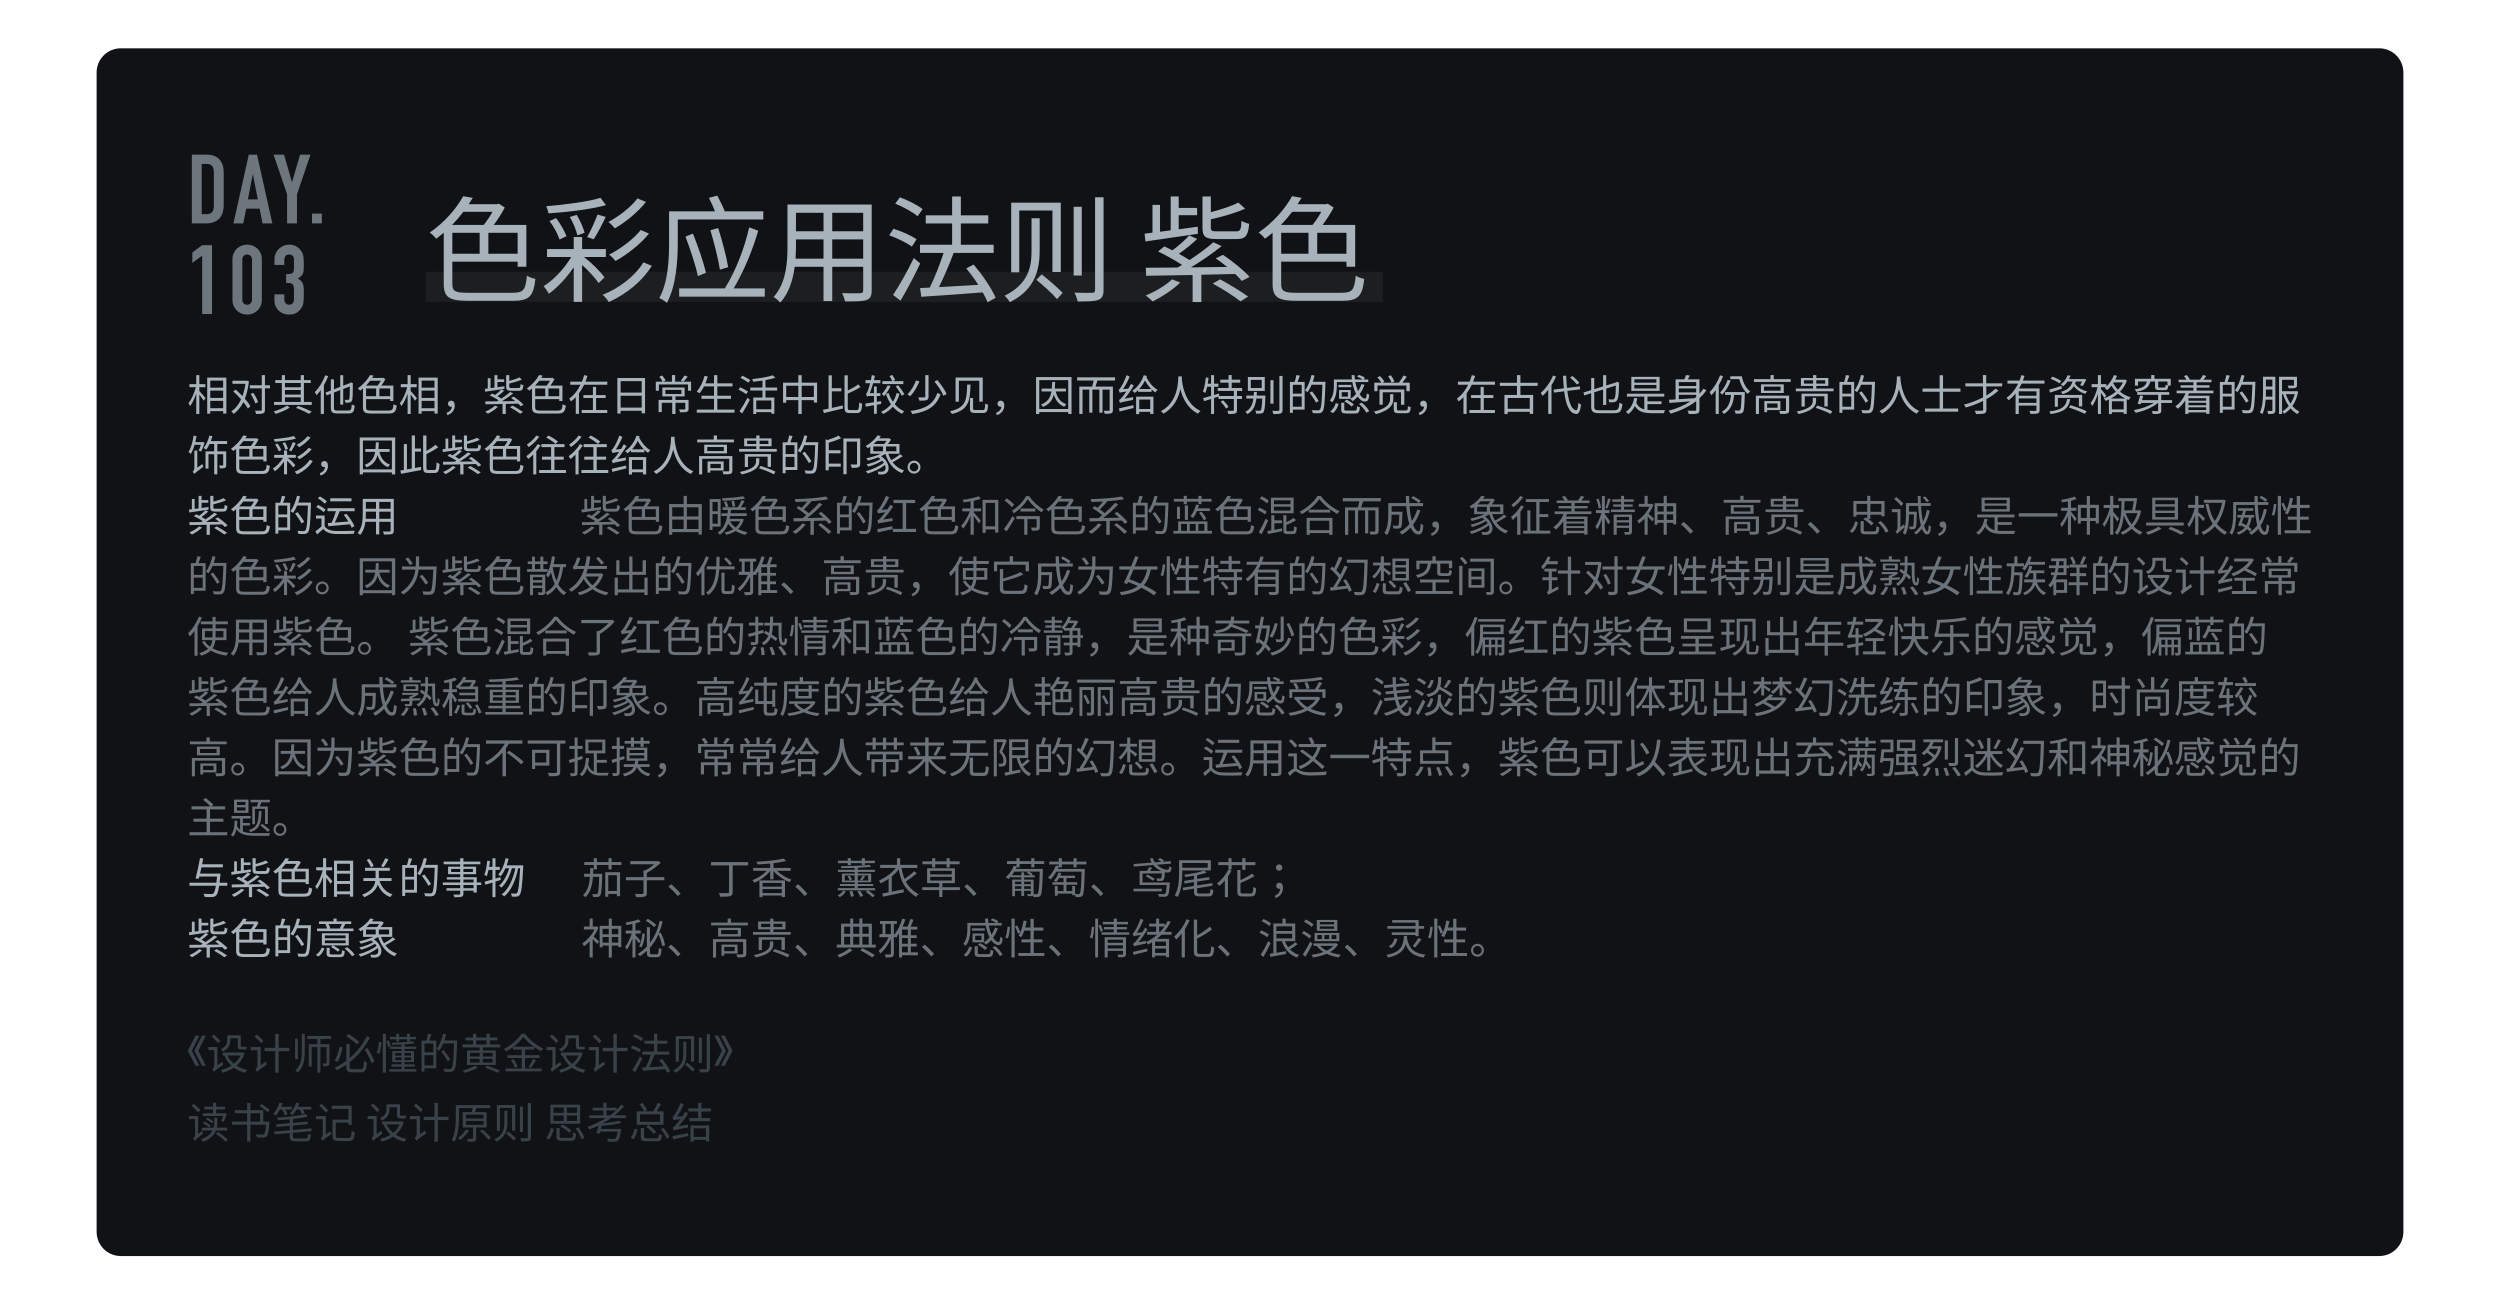
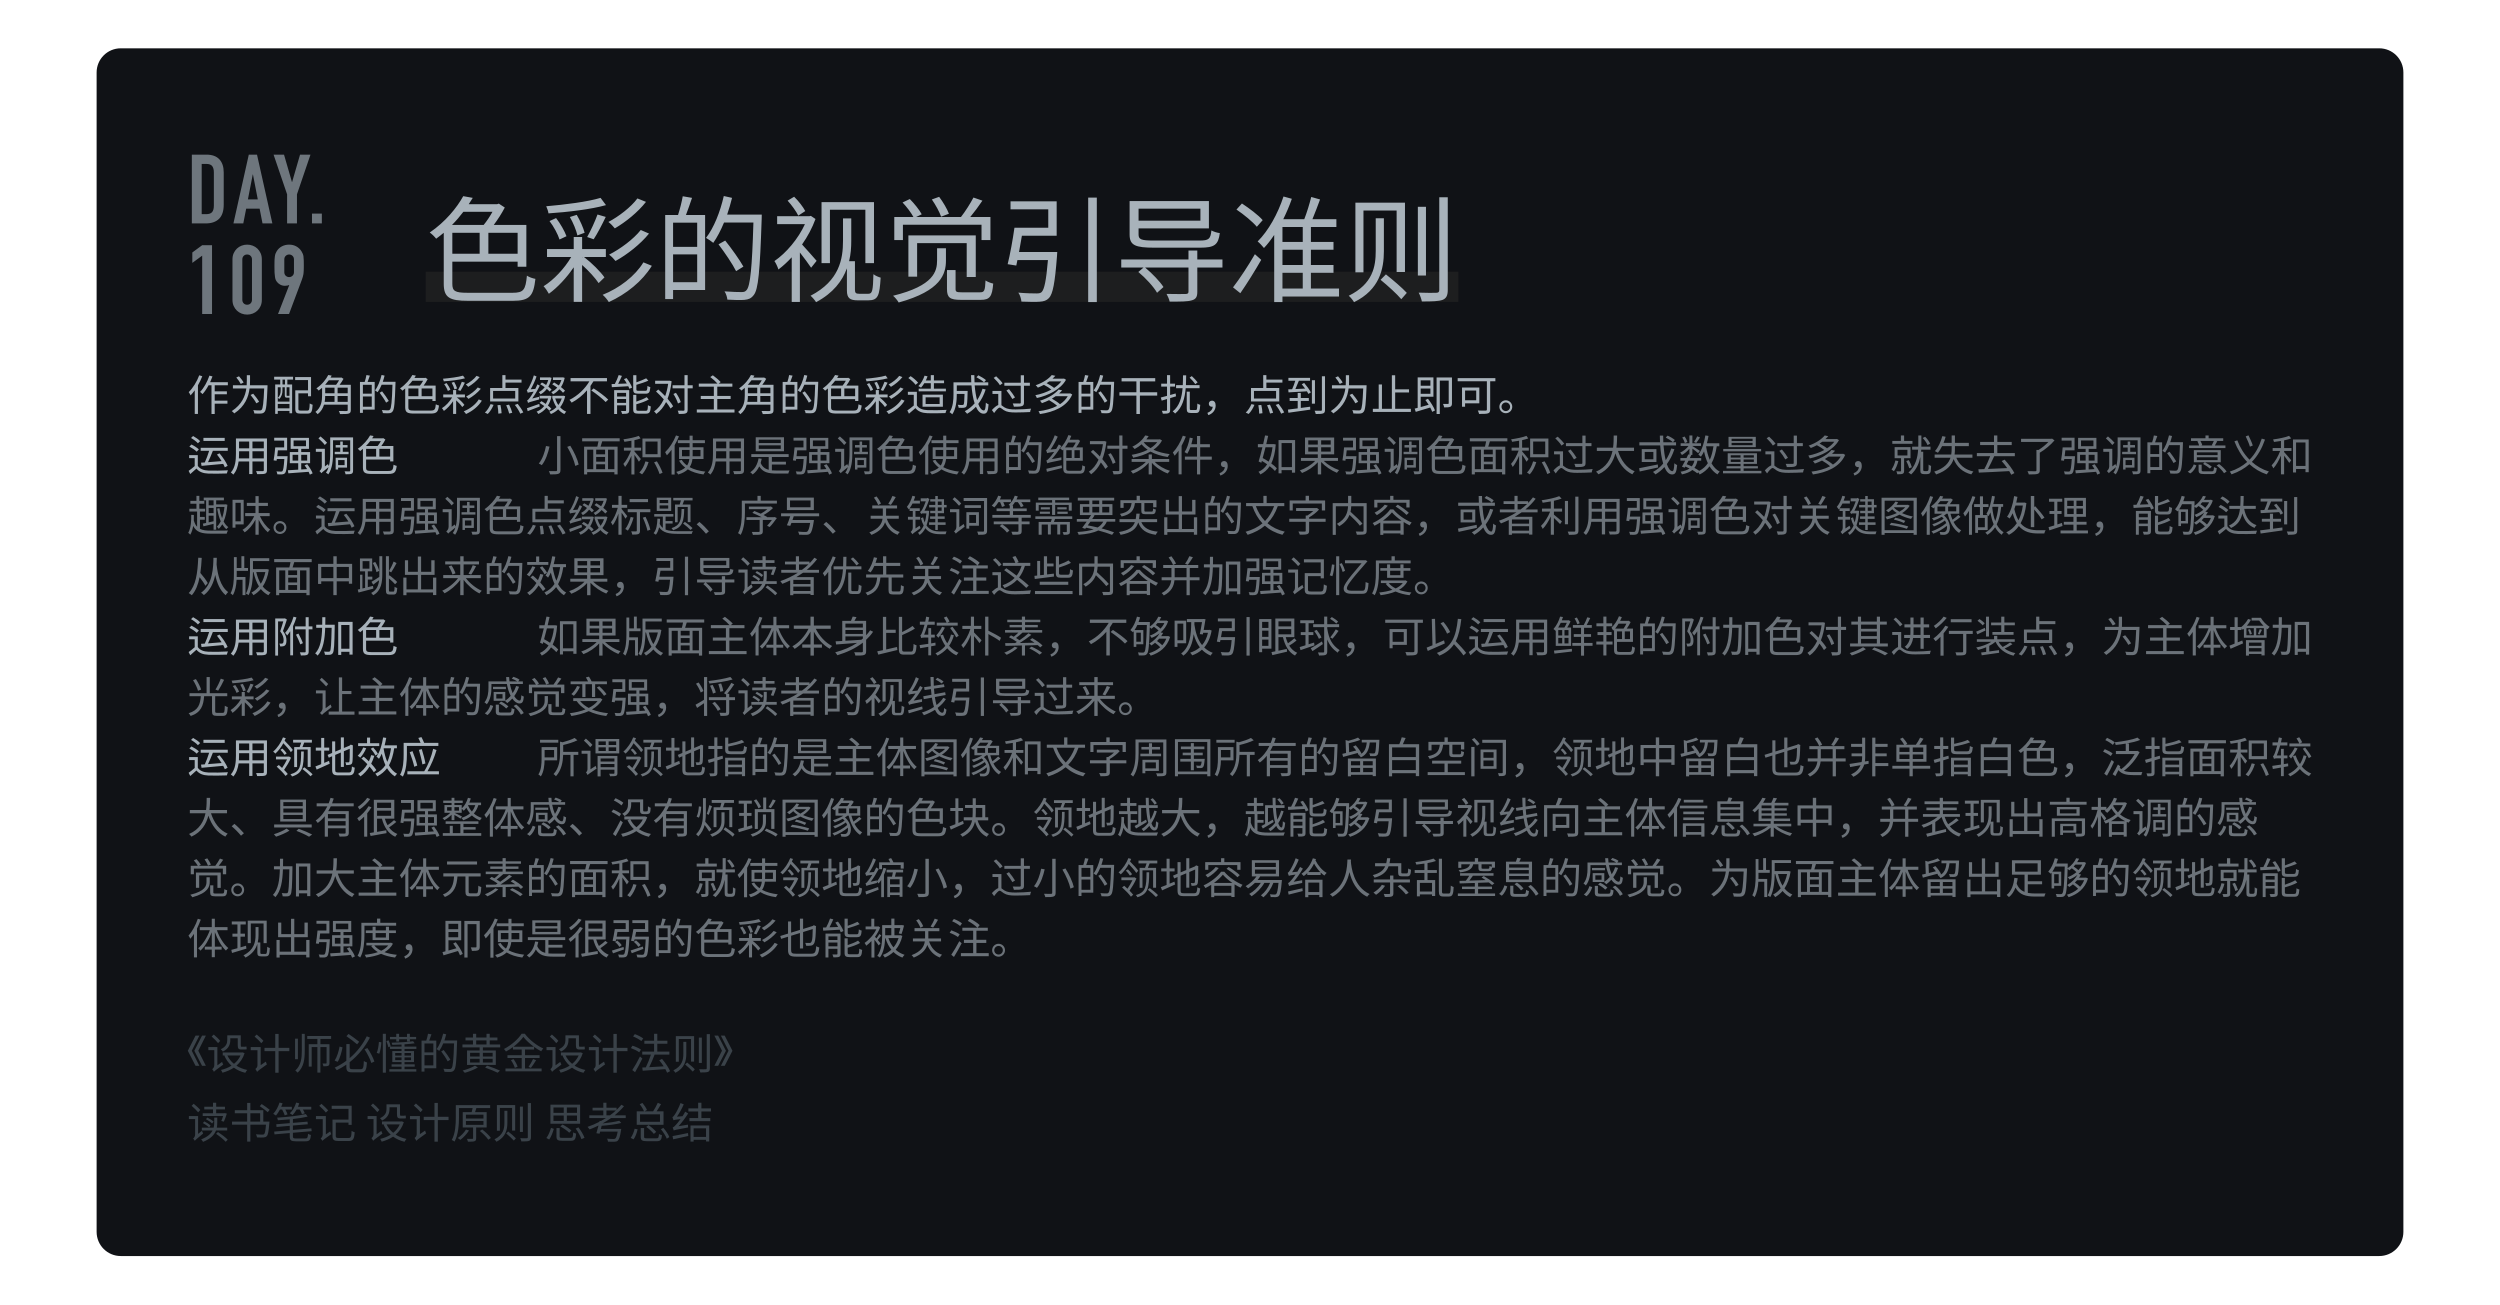
<svg xmlns="http://www.w3.org/2000/svg" width="828px" height="432px" viewBox="0 0 828 432" version="1.1">
-   <g id="103" stroke="none" stroke-width="1" fill="none" fill-rule="evenodd">
+   <g id="109" stroke="none" stroke-width="1" fill="none" fill-rule="evenodd">
    <g id="编组" transform="translate(32, 16)">
      <rect id="矩形" fill="#101216" x="0" y="0" width="764" height="400" rx="8" />
-       <path d="M31.536,58 L31.536,35.216 L36.368,35.216 C38.245,35.216 39.669,35.728 40.64,36.752 C41.611,37.776 42.096,39.227 42.096,41.104 L42.096,51.76 C42.096,53.893 41.579,55.467 40.544,56.48 C39.509,57.493 38.021,58 36.08,58 L31.536,58 Z M34.8,38.288 L34.8,54.928 L36.304,54.928 C37.221,54.928 37.872,54.699 38.256,54.24 C38.64,53.781 38.832,53.061 38.832,52.08 L38.832,41.104 C38.832,40.208 38.651,39.515 38.288,39.024 C37.925,38.533 37.264,38.288 36.304,38.288 L34.8,38.288 Z M53.376,50.032 L51.776,41.776 L51.712,41.776 L50.112,50.032 L53.376,50.032 Z M45.312,58 L50.4,35.216 L53.12,35.216 L58.208,58 L54.944,58 L53.984,53.104 L49.536,53.104 L48.576,58 L45.312,58 Z M63.088,58 L63.088,48.368 L58.608,35.216 L62.064,35.216 L64.688,44.272 L64.752,44.272 L67.376,35.216 L70.832,35.216 L66.352,48.368 L66.352,58 L63.088,58 Z M71.328,58 L71.328,54.736 L74.592,54.736 L74.592,58 L71.328,58 Z M34.96,88 L34.96,68.672 L31.696,71.072 L31.696,67.616 L34.96,65.216 L38.224,65.216 L38.224,88 L34.96,88 Z M44.992,69.92 C44.992,69.152 45.125,68.469 45.392,67.872 C45.659,67.275 46.016,66.763 46.464,66.336 C46.912,65.909 47.429,65.584 48.016,65.36 C48.603,65.136 49.216,65.024 49.856,65.024 C50.496,65.024 51.109,65.136 51.696,65.36 C52.283,65.584 52.8,65.909 53.248,66.336 C53.696,66.763 54.053,67.275 54.32,67.872 C54.587,68.469 54.72,69.152 54.72,69.92 L54.72,83.296 C54.72,84.064 54.587,84.747 54.32,85.344 C54.053,85.941 53.696,86.453 53.248,86.88 C52.8,87.307 52.283,87.632 51.696,87.856 C51.109,88.08 50.496,88.192 49.856,88.192 C49.216,88.192 48.603,88.08 48.016,87.856 C47.429,87.632 46.912,87.307 46.464,86.88 C46.016,86.453 45.659,85.941 45.392,85.344 C45.125,84.747 44.992,84.064 44.992,83.296 L44.992,69.92 Z M48.256,83.296 C48.256,83.765 48.405,84.155 48.704,84.464 C49.003,84.773 49.387,84.928 49.856,84.928 C50.325,84.928 50.709,84.773 51.008,84.464 C51.307,84.155 51.456,83.765 51.456,83.296 L51.456,69.92 C51.456,69.451 51.307,69.061 51.008,68.752 C50.709,68.443 50.325,68.288 49.856,68.288 C49.387,68.288 49.003,68.443 48.704,68.752 C48.405,69.061 48.256,69.451 48.256,69.92 L48.256,83.296 Z M62.768,74.816 C63.749,74.816 64.427,74.699 64.8,74.464 C65.173,74.229 65.36,73.685 65.36,72.832 L65.36,69.888 C65.36,69.419 65.216,69.035 64.928,68.736 C64.64,68.437 64.251,68.288 63.76,68.288 C63.184,68.288 62.773,68.469 62.528,68.832 C62.283,69.195 62.16,69.547 62.16,69.888 L62.16,71.744 L58.896,71.744 L58.896,69.856 C58.896,69.195 59.024,68.565 59.28,67.968 C59.536,67.371 59.888,66.859 60.336,66.432 C60.784,66.005 61.307,65.664 61.904,65.408 C62.501,65.152 63.141,65.024 63.824,65.024 C64.72,65.024 65.461,65.2 66.048,65.552 C66.635,65.904 67.077,66.261 67.376,66.624 C67.589,66.88 67.776,67.136 67.936,67.392 C68.096,67.648 68.229,67.957 68.336,68.32 C68.528,69.024 68.624,70.069 68.624,71.456 L68.62,72.096 C68.614,72.599 68.599,73.026 68.576,73.376 C68.544,73.867 68.464,74.272 68.336,74.592 C68.187,74.933 67.979,75.221 67.712,75.456 C67.445,75.691 67.077,75.947 66.608,76.224 C67.12,76.544 67.509,76.843 67.776,77.12 C68.043,77.397 68.24,77.717 68.368,78.08 C68.496,78.464 68.571,78.917 68.592,79.44 L68.608,79.923 C68.619,80.355 68.624,80.861 68.624,81.44 L68.62,82.049 C68.614,82.53 68.599,82.946 68.576,83.296 C68.544,83.787 68.496,84.192 68.432,84.512 C68.368,84.853 68.283,85.141 68.176,85.376 C68.069,85.611 67.931,85.856 67.76,86.112 C67.355,86.709 66.837,87.205 66.208,87.6 C65.579,87.995 64.752,88.192 63.728,88.192 C63.216,88.192 62.672,88.107 62.096,87.936 C61.52,87.765 60.997,87.488 60.528,87.104 C60.059,86.72 59.669,86.219 59.36,85.6 C59.051,84.981 58.896,84.224 58.896,83.328 L58.896,81.472 L62.16,81.472 L62.16,83.168 C62.16,83.68 62.304,84.101 62.592,84.432 C62.88,84.763 63.269,84.928 63.76,84.928 C64.251,84.928 64.64,84.763 64.928,84.432 C65.216,84.101 65.36,83.659 65.36,83.104 L65.36,79.84 C65.36,78.944 65.189,78.357 64.848,78.08 C64.656,77.909 64.395,77.803 64.064,77.76 C63.733,77.717 63.301,77.696 62.768,77.696 L62.768,74.816 Z" id="DAY.103" fill="#6E767D" fill-rule="nonzero" />
+       <path d="M31.536,58 L31.536,35.216 L36.368,35.216 C38.245,35.216 39.669,35.728 40.64,36.752 C41.611,37.776 42.096,39.227 42.096,41.104 L42.096,51.76 C42.096,53.893 41.579,55.467 40.544,56.48 C39.509,57.493 38.021,58 36.08,58 L31.536,58 Z M34.8,38.288 L34.8,54.928 L36.304,54.928 C37.221,54.928 37.872,54.699 38.256,54.24 C38.64,53.781 38.832,53.061 38.832,52.08 L38.832,41.104 C38.832,40.208 38.651,39.515 38.288,39.024 C37.925,38.533 37.264,38.288 36.304,38.288 L34.8,38.288 Z M53.376,50.032 L51.776,41.776 L51.712,41.776 L50.112,50.032 L53.376,50.032 Z M45.312,58 L50.4,35.216 L53.12,35.216 L58.208,58 L54.944,58 L53.984,53.104 L49.536,53.104 L48.576,58 L45.312,58 Z M63.088,58 L63.088,48.368 L58.608,35.216 L62.064,35.216 L64.688,44.272 L64.752,44.272 L67.376,35.216 L70.832,35.216 L66.352,48.368 L66.352,58 L63.088,58 Z M71.328,58 L71.328,54.736 L74.592,54.736 L74.592,58 L71.328,58 Z M49.856,65.024 C50.496,65.024 51.109,65.136 51.696,65.36 C52.283,65.584 52.8,65.909 53.248,66.336 C53.696,66.763 54.053,67.275 54.32,67.872 C54.587,68.469 54.72,69.152 54.72,69.92 L54.72,83.296 C54.72,84.064 54.587,84.747 54.32,85.344 C54.053,85.941 53.696,86.453 53.248,86.88 C52.8,87.307 52.283,87.632 51.696,87.856 C51.109,88.08 50.496,88.192 49.856,88.192 C49.216,88.192 48.603,88.08 48.016,87.856 C47.429,87.632 46.912,87.307 46.464,86.88 C46.016,86.453 45.659,85.941 45.392,85.344 C45.125,84.747 44.992,84.064 44.992,83.296 L44.992,69.92 C44.992,69.152 45.125,68.469 45.392,67.872 C45.659,67.275 46.016,66.763 46.464,66.336 C46.912,65.909 47.429,65.584 48.016,65.36 C48.603,65.136 49.216,65.024 49.856,65.024 Z M38.224,65.216 L38.224,88 L34.96,88 L34.96,68.672 L31.696,71.072 L31.696,67.616 L34.96,65.216 L38.224,65.216 Z M63.76,65.024 C64.656,65.024 65.456,65.221 66.16,65.616 C66.864,66.011 67.429,66.549 67.856,67.232 C68.005,67.488 68.133,67.733 68.24,67.968 C68.347,68.203 68.432,68.48 68.496,68.8 C68.539,69.141 68.571,69.552 68.592,70.032 L68.608,70.476 C68.619,70.873 68.624,71.339 68.624,71.872 L68.618,72.71 C68.613,73.052 68.604,73.354 68.592,73.616 L68.561,74.133 C68.543,74.375 68.522,74.592 68.496,74.784 C68.432,75.125 68.363,75.429 68.288,75.696 C68.213,75.963 68.123,76.245 68.016,76.544 L63.728,88 L60.08,88 L63.792,78.432 L63.728,78.368 C63.621,78.453 63.456,78.523 63.232,78.576 C63.008,78.629 62.715,78.656 62.352,78.656 C61.776,78.656 61.243,78.517 60.752,78.24 C60.261,77.963 59.877,77.611 59.6,77.184 C59.451,76.971 59.333,76.741 59.248,76.496 C59.163,76.251 59.099,75.936 59.056,75.552 C59.003,75.232 58.964,74.842 58.94,74.381 L58.928,74.096 C58.912,73.656 58.902,73.129 58.898,72.515 L58.896,71.872 C58.896,71.232 58.904,70.69 58.92,70.246 L58.928,70.032 C58.945,69.648 58.976,69.308 59.02,69.013 L59.056,68.8 C59.099,68.48 59.168,68.203 59.264,67.968 C59.36,67.733 59.483,67.488 59.632,67.232 C60.059,66.528 60.629,65.984 61.344,65.6 C62.059,65.216 62.864,65.024 63.76,65.024 Z M49.856,68.288 C49.387,68.288 49.003,68.443 48.704,68.752 C48.405,69.061 48.256,69.451 48.256,69.92 L48.256,83.296 C48.256,83.765 48.405,84.155 48.704,84.464 C49.003,84.773 49.387,84.928 49.856,84.928 C50.325,84.928 50.709,84.773 51.008,84.464 C51.307,84.155 51.456,83.765 51.456,83.296 L51.456,69.92 C51.456,69.451 51.307,69.061 51.008,68.752 C50.709,68.443 50.325,68.288 49.856,68.288 Z M63.76,68.288 C63.333,68.288 62.96,68.437 62.64,68.736 C62.32,69.035 62.16,69.429 62.16,69.92 L62.16,69.92 L62.16,74.144 C62.16,74.635 62.32,75.029 62.64,75.328 C62.96,75.627 63.333,75.776 63.76,75.776 C64.187,75.776 64.56,75.627 64.88,75.328 C65.2,75.029 65.36,74.635 65.36,74.144 L65.36,74.144 L65.36,69.92 C65.36,69.429 65.2,69.035 64.88,68.736 C64.56,68.437 64.187,68.288 63.76,68.288 Z" id="DAY.109" fill="#6E767D" fill-rule="nonzero" />
    </g>
-     <rect id="矩形" fill="#1D1E1F" x="141" y="90" width="317" height="10" />
-     <text id="色彩应用法则-紫色" font-family="PingFangSC-Semibold, PingFang SC" font-size="38" font-weight="500" line-spacing="38" fill="#A8B2BA">
-       <tspan x="141" y="97">色彩应用法则 紫色</tspan>
+     <rect id="矩形" fill="#1D1E1F" x="141" y="90" width="342" height="10" />
+     <text id="色彩的视觉引导准则" font-family="PingFangSC-Semibold, PingFang SC" font-size="38" font-weight="500" line-spacing="38" fill="#A8B2BA">
+       <tspan x="141" y="97">色彩的视觉引导准则</tspan>
    </text>
-     <text id="相对其他色相，紫色在日常生活中比较少见，" font-family="PingFangSC-Regular, PingFang SC" font-size="14" font-weight="normal" line-spacing="20" fill="#A8B2BA">
-       <tspan x="62" y="136">相对其他色相，紫色在日常生活中比较少见，因而给人特别的感觉，在古代也是身份高贵的人士才有资格穿着的服</tspan>
-       <tspan x="62" y="156">饰色彩，因此紫色往往给人高贵的印象。</tspan>
-       <tspan x="62" y="176" font-family="PingFangSC-Medium, PingFang SC" font-weight="400">紫色的运用</tspan>
-       <tspan x="132" y="176">           </tspan>
-       <tspan x="192" y="176" fill-opacity="0.6">紫色由暖色系的红色和冷色系的蓝色混合而成，象征着精神、高贵、忠诚，是一种极具权威性</tspan>
-       <tspan x="62" y="196" fill-opacity="0.6">的色彩。因为紫色散发出的优雅、高贵，使它成为女性特有的幻想空间。针对女性特别是成熟女性族群的设计经常</tspan>
-       <tspan x="62" y="216" fill-opacity="0.6">使用紫色。 紫色混合了红色的热情和蓝色的冷静，是种奇妙的色彩，偏红的紫色呈现出年轻快乐的感觉，偏蓝的</tspan>
-       <tspan x="62" y="236" fill-opacity="0.6">紫色给人成熟稳重的印象。高纯度的紫色给人艳丽高贵的感受，浅淡的紫色则体现出梦幻洗练的印象，时尚度较</tspan>
-       <tspan x="62" y="256" fill-opacity="0.6">高。因为紫色的不可捉摸，常常给人带来无限的幻想。运用这一特点，紫色可以表现出充满强烈迷幻和神秘感觉的</tspan>
-       <tspan x="62" y="276" fill-opacity="0.6">主题。</tspan>
-       <tspan x="62" y="296" font-family="PingFangSC-Medium, PingFang SC" font-weight="400">与紫色相关的事物 </tspan>
-       <tspan x="178.662" y="296">   </tspan>
-       <tspan x="192.648" y="296" fill-opacity="0.6">茄子、丁香、薰衣草、葡萄、鸢尾花；</tspan>
-       <tspan x="430.648" y="296" />
-       <tspan x="62" y="316" font-family="PingFangSC-Medium, PingFang SC" font-weight="400">紫色的意象 </tspan>
-       <tspan x="136.662" y="316">            </tspan>
-       <tspan x="192.606" y="316" fill-opacity="0.6">神秘、高贵、典雅、感性、情绪化、浪漫、灵性。</tspan>
+     <text id="作为配角的色彩点缀不能对主角的色彩造成过" font-family="PingFangSC-Regular, PingFang SC" font-size="14" font-weight="normal" line-spacing="20" fill="#A8B2BA">
+       <tspan x="62" y="136">作为配角的色彩点缀不能对主角的色彩造成过多的干扰，点到为止即可。</tspan>
+       <tspan x="62" y="156">运用强调色       </tspan>
+       <tspan x="178" y="156" fill-opacity="0.6">小面积使用是强调色使用的绝对条件，如果强调色面积过大或数量过多，就失去了强调的意义和</tspan>
+       <tspan x="62" y="176" fill-opacity="0.6">趣味。运用强调色点缀标题、序号、关键词等需要突出的文字内容，或者利用强调色对关键图像做处理，能够达到</tspan>
+       <tspan x="62" y="196" fill-opacity="0.6">从版面中跳出来的效果，引导读者优先关注这些内容并加强记忆度。</tspan>
+       <tspan x="482" y="196" />
+       <tspan x="62" y="216">运用附加色       </tspan>
+       <tspan x="178" y="216" fill-opacity="0.6">如果版面主体本身比较朴素，不够吸引眼球，可以运用鲜艳的附加色对其进行装点，为主体增加</tspan>
+       <tspan x="62" y="236" fill-opacity="0.6">光彩，让主体的感觉变强，将读者的视线引导过来。</tspan>
+       <tspan x="384" y="236" />
+       <tspan x="62" y="256">运用领地效应   </tspan>
+       <tspan x="178" y="256" fill-opacity="0.6">所谓领地指的是主体图像和文字周围所有的留白空间，领地中留白也并非单指白色，泛指面积较</tspan>
+       <tspan x="62" y="276" fill-opacity="0.6">大、具有很强整体感、没有烦琐图像的色块。领地越大，越能够引导视线向主体信息集中，并表现出高格调的感</tspan>
+       <tspan x="62" y="296" fill-opacity="0.6">觉。加大主体元素的面积，就使领地缩小，过小的领地容易给人杂乱窒息的感觉。为版面主体留出足够的领地就能</tspan>
+       <tspan x="62" y="316" fill-opacity="0.6">体现出强度，即使是很弱的色彩也能被关注。</tspan>
    </text>
    <text id="《设计师必懂的黄金设计法则》-读书笔记" font-family="PingFangSC-Regular, PingFang SC" font-size="14" font-weight="normal" line-spacing="24" fill="#3A4249">
      <tspan x="62" y="353">《设计师必懂的黄金设计法则》     </tspan>
      <tspan x="62" y="377">读书笔记 设计原则 思考总结</tspan>
    </text>
  </g>
</svg>
